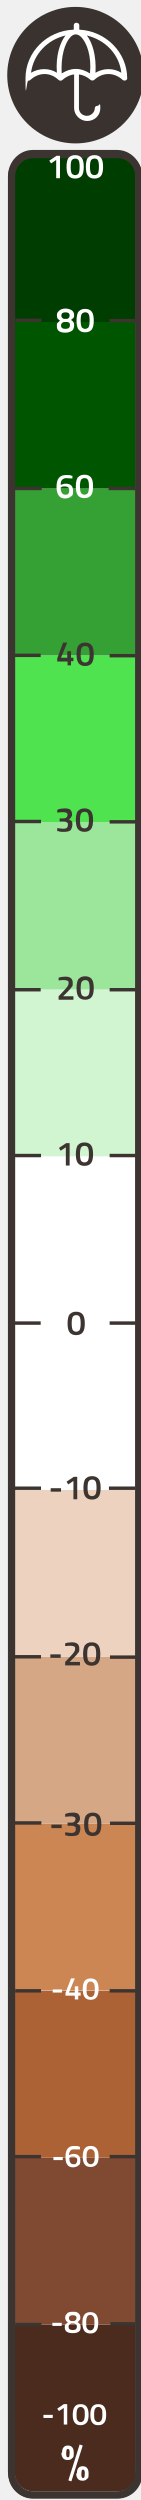
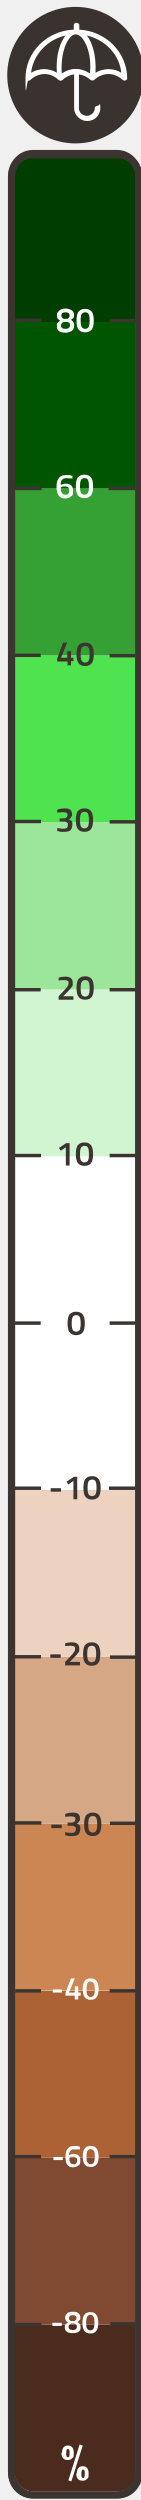
- <svg xmlns="http://www.w3.org/2000/svg" id="Livello_1" width="40.8px" height="725.2px" version="1.1" viewBox="0 0 40.8 725.2">
+ <svg xmlns="http://www.w3.org/2000/svg" id="Livello_1" version="1.1" width="40.8px" height="725.2px" viewBox="0 0 40.8 725.2">
  <defs>
    <style>
      .st0 {
        fill: #ac6235;
      }

      .st1 {
        fill: #050;
      }

      .st2 {
        fill: #003d00;
      }

      .st3 {
        fill: #3c3430;
      }

      .st4 {
        fill: #4a2b1d;
      }

      .st5 {
        stroke-width: 2px;
      }

      .st5, .st6, .st7 {
        fill: none;
      }

      .st5, .st7 {
        stroke: #3c3430;
        stroke-miterlimit: 9.8;
      }

      .st8 {
        fill: #39322e;
      }

      .st9 {
        fill: #fff;
      }

      .st10 {
        fill: #804a32;
      }

      .st11 {
        fill: #4fe34f;
      }

      .st12 {
        fill: #35a135;
      }

      .st13 {
        fill: #d0f5d0;
      }

      .st14 {
        fill: #d6a785;
      }

      .st15 {
        fill: #edd2bf;
      }

      .st16 {
        fill: #9ce69c;
      }

      .st17 {
        fill: #cc8654;
      }
    </style>
  </defs>
  <g>
    <path class="st4" d="M4.3,674.3h35v43.3c0,2.8-2.3,5.1-5.1,5.1H9.7c-3,0-5.4-2.4-5.4-5.4v-43h0Z" />
    <rect class="st10" x="4.3" y="625.9" width="35" height="48.4" />
    <rect class="st0" x="4.3" y="577.5" width="35" height="48.4" />
    <rect class="st17" x="4.3" y="529" width="35" height="48.4" />
    <rect class="st14" x="4.3" y="480.6" width="35" height="48.4" />
    <rect class="st15" x="4.3" y="432.2" width="35" height="48.4" />
    <rect class="st9" x="4.3" y="383.8" width="35" height="48.4" />
    <rect class="st9" x="4.3" y="335.4" width="35" height="48.4" />
    <rect class="st13" x="4.3" y="287" width="35" height="48.4" />
    <rect class="st16" x="4.3" y="238.5" width="35" height="48.5" />
    <rect class="st11" x="4.3" y="190.1" width="35" height="48.4" />
    <rect class="st12" x="4.3" y="141.7" width="35" height="48.4" />
    <rect class="st1" x="4.3" y="93.3" width="35" height="48.4" />
-     <path class="st2" d="M7.4,44.9h28.4c2,0,3.6,1.6,3.6,3.6v44.9H4.3v-45.3c0-1.7,1.4-3.1,3.1-3.1h0Z" />
+     <path class="st2" d="M7.4,44.9h28.4c2,0,3.6,1.6,3.6,3.6v44.9H4.3v-45.3c0-1.7,1.4-3.1,3.1-3.1h0v-.1Z" />
  </g>
  <circle class="st8" cx="21.9" cy="21.8" r="19.8" />
  <rect class="st6" x="8.6" y="680" width="15.4" height="11.8" />
  <path class="st5" d="M34.1,723.8H9.6c-3.4,0-6.2-2.8-6.2-6.2V51.1c0-3.4,2.8-6.2,6.2-6.2h24.5c3.4,0,6.2,2.8,6.2,6.2v666.5c0,3.4-2.8,6.2-6.2,6.2Z" />
  <path class="st9" d="M36.9,22.8h0c0-7.6-6.2-13.8-13.9-14.2v-1.3c0-.3-.3-.7-.8-.7s-.8.3-.8.7v1.3c-7.8.3-14,6.5-14,14.1s.3.7.8.7.3-.1.6-.2c2.5-2.3,5.8-2.3,8.2,0,.1.1.3.2.6.2s.3-.1.5-.2c1-.9,2.2-1.5,3.4-1.6v9.8c0,1.9,1.7,3.7,3.8,3.7s3.8-1.6,3.8-3.7-.3-.7-.8-.7-.8.3-.8.7c0,1.1-1,2.2-2.3,2.2s-2.3-1-2.3-2.2v-9.8c1.1.1,2.4.7,3.4,1.6.2.2.8.2,1,0,2.5-2.3,5.8-2.3,8.3,0,.2.2.7.2.9.1.3-.2.4-.3.4-.5ZM26.1,21.3c-1.3-.8-2.6-1.3-4-1.3h-.2c-1.4,0-2.7.5-4,1.3-.3-4.9.9-8.8,2.5-10.5,1-1.1,2.1-1.1,3.2,0,1.6,1.7,3,5.5,2.5,10.5ZM9,21.1c.7-5.4,4.8-9.6,10-10.8-1.5,1.9-2.9,5.7-2.5,10.8-2.2-1.4-5.1-1.4-7.5,0ZM27.7,21.1c.3-5.1-1-8.9-2.5-10.8,5.4,1.3,9.4,5.5,10,10.8-2.3-1.4-5.1-1.4-7.5,0Z" />
  <line class="st7" x1="4.4" y1="674.3" x2="12" y2="674.3" />
  <path class="st5" d="M34,723.7H9.5c-3.4,0-6.2-3-6.2-6.7V51.2c0-3.7,2.8-6.7,6.2-6.7h24.5c3.4,0,6.2,3,6.2,6.7v665.8c0,3.7-2.8,6.7-6.2,6.7Z" />
-   <g>
-     <path class="st9" d="M12.6,701.4v-.9h2.7v.9h-2.7Z" />
-     <path class="st9" d="M19.5,697.4v5.9h-1v-4.8l-1.4.9-.5-.7,1.9-1.3h1Z" />
-     <path class="st9" d="M21.7,698.1c.4-.5.9-.7,1.7-.7s1.3.2,1.7.7c.4.5.6,1.3.6,2.4s-.2,1.9-.6,2.3-.9.7-1.7.7-1.3-.2-1.7-.7-.6-1.2-.6-2.3.2-1.9.6-2.4ZM24.3,698.7c-.2-.3-.5-.5-.9-.5s-.7.2-.9.5-.3.9-.3,1.7,0,1.4.3,1.7c.2.3.5.5.9.5s.7-.2.9-.5c.2-.3.3-.9.3-1.7s0-1.4-.3-1.7Z" />
-     <path class="st9" d="M26.8,698.1c.4-.5.9-.7,1.7-.7s1.3.2,1.7.7c.4.5.6,1.3.6,2.4s-.2,1.9-.6,2.3c-.4.5-.9.7-1.7.7s-1.3-.2-1.7-.7-.6-1.2-.6-2.3.2-1.9.6-2.4ZM29.4,698.7c-.2-.3-.5-.5-.9-.5s-.7.2-.9.5c-.2.3-.3.9-.3,1.7s0,1.4.3,1.7c.2.3.5.5.9.5s.7-.2.9-.5c.2-.3.3-.9.3-1.7s0-1.4-.3-1.7Z" />
-   </g>
  <line class="st7" x1="32" y1="674.1" x2="39.3" y2="674.1" />
  <g>
    <path class="st9" d="M15.2,674.7v-.9h2.7v.9h-2.7Z" />
-     <path class="st9" d="M19.5,671c.4-.3.9-.4,1.6-.4s1.2,0,1.6.4c.4.3.6.7.6,1.2s0,.6-.2.8c-.1.2-.3.4-.6.6.3.2.5.4.7.6.1.2.2.5.2.9,0,.6-.2,1.1-.6,1.3-.4.3-1,.4-1.7.4-1.5,0-2.3-.5-2.3-1.6s0-.7.2-.9c.1-.2.4-.4.7-.6-.3-.2-.5-.4-.6-.6-.1-.2-.2-.5-.2-.8,0-.5.2-.9.6-1.2h0ZM19.9,675c0,.6.4.9,1.2.9s1.2-.3,1.2-1-.3-.7-.8-.9h-.9c-.5.2-.7.5-.7.9h0ZM22.2,672.4c0-.6-.4-.8-1.1-.8s-1.1.3-1.1.8.2.7.6.9h.9c.5-.2.7-.5.7-.9Z" />
+     <path class="st9" d="M19.5,671c.4-.3.9-.4,1.6-.4s1.2,0,1.6.4c.4.3.6.7.6,1.2s0,.6-.2.8c-.1.2-.3.4-.6.6.3.2.5.4.7.6.1.2.2.5.2.9,0,.6-.2,1.1-.6,1.3-.4.3-1,.4-1.7.4-1.5,0-2.3-.5-2.3-1.6s0-.7.2-.9c.1-.2.4-.4.7-.6-.3-.2-.5-.4-.6-.6-.1-.2-.2-.5-.2-.8,0-.5.2-.9.6-1.2h0v-.1ZM19.9,675c0,.6.4.9,1.2.9s1.2-.3,1.2-1-.3-.7-.8-.9h-.9c-.5.2-.7.5-.7.9h0v.1ZM22.2,672.4c0-.6-.4-.8-1.1-.8s-1.1.3-1.1.8.2.7.6.9h.9c.5-.2.7-.5.7-.9Z" />
    <path class="st9" d="M24.5,671.4c.4-.5,1-.7,1.7-.7s1.3.2,1.7.7c.4.5.6,1.3.6,2.4s-.2,1.9-.6,2.4-1,.7-1.7.7-1.3-.2-1.7-.7-.6-1.3-.6-2.4.2-1.9.6-2.4ZM27.1,672c-.2-.3-.5-.5-.9-.5s-.8.2-.9.5c-.2.3-.3.9-.3,1.8s0,1.4.3,1.7c.2.3.5.5.9.5s.7-.2.9-.5c.2-.3.3-.9.3-1.7s0-1.4-.3-1.8Z" />
  </g>
  <line class="st7" x1="4.1" y1="625.6" x2="11.9" y2="625.6" />
  <line class="st7" x1="31.8" y1="625.6" x2="39.5" y2="625.6" />
  <g>
    <path class="st9" d="M15.5,626.6v-.9h2.7v.9h-2.7Z" />
-     <path class="st9" d="M23.1,623.5c-.6,0-1.1,0-1.6,0s-.8,0-1.1.4c-.2.3-.4.7-.4,1.2h.2c.4-.2.8-.3,1.1-.3,1.3,0,2,.6,2,1.9s-.2,1.1-.6,1.5c-.4.3-.9.5-1.6.5s-1.3-.3-1.6-.8c-.4-.5-.5-1.3-.5-2.3,0-2,.8-3.1,2.4-3.1s.9,0,1.5.2h.3v.8h0ZM20.3,625.9h-.2c0,1.3.4,1.9,1.2,1.9s.6,0,.8-.3c.2-.2.3-.5.3-.8s0-.6-.3-.8-.4-.3-.8-.3-.7,0-1.1.2h.1Z" />
+     <path class="st9" d="M23.1,623.5h-1.6c-.5,0-.8,0-1.1.4-.2.3-.4.7-.4,1.2h.2c.4-.2.8-.3,1.1-.3,1.3,0,2,.6,2,1.9s-.2,1.1-.6,1.5c-.4.3-.9.5-1.6.5s-1.3-.3-1.6-.8c-.4-.5-.5-1.3-.5-2.3,0-2,.8-3.1,2.4-3.1s.9,0,1.5.2h.3v.8h-.1ZM20.3,625.9h-.2c0,1.3.4,1.9,1.2,1.9s.6,0,.8-.3c.2-.2.3-.5.3-.8s0-.6-.3-.8-.4-.3-.8-.3-.7,0-1.1.2h.1v.1Z" />
    <path class="st9" d="M24.6,623.2c.4-.5.9-.7,1.7-.7s1.3.2,1.7.7c.4.5.6,1.3.6,2.4s-.2,1.9-.6,2.3-.9.7-1.7.7-1.3-.2-1.7-.7-.6-1.2-.6-2.3.2-1.9.6-2.4ZM27.2,623.9c-.2-.3-.5-.5-.9-.5s-.7.2-.9.5c-.2.3-.3.9-.3,1.7s0,1.4.3,1.7c.2.3.5.5.9.5s.7-.2.9-.5c.2-.3.3-.9.3-1.7s0-1.4-.3-1.7Z" />
  </g>
  <line class="st7" x1="4.4" y1="577.5" x2="11.9" y2="577.5" />
  <line class="st7" x1="31.8" y1="577.5" x2="39.4" y2="577.5" />
  <g>
    <path class="st9" d="M15.3,578v-.9h2.7v.9h-2.7Z" />
    <path class="st9" d="M21.7,580v-1.1h-2.7v-.8l1.6-4.2h1.1l-1.7,4.1h1.7v-1.8h1v1.8h.7v.9h-.7v1.1h-1Z" />
    <path class="st9" d="M24.6,574.6c.4-.5,1-.7,1.7-.7s1.3.2,1.7.7c.4.5.6,1.3.6,2.4s-.2,1.9-.6,2.4-1,.7-1.7.7-1.3-.2-1.7-.7-.6-1.3-.6-2.4.2-1.9.6-2.4ZM27.2,575.3c-.2-.3-.5-.5-.9-.5s-.8.2-.9.5c-.2.3-.3.9-.3,1.8s0,1.4.3,1.7c.2.3.5.5.9.5s.7-.2.9-.5c.2-.3.3-.9.3-1.7s0-1.4-.3-1.8Z" />
  </g>
  <line class="st7" x1="4.2" y1="528.8" x2="12" y2="528.8" />
  <line class="st7" x1="31.9" y1="528.9" x2="39.6" y2="528.9" />
  <g>
    <path class="st3" d="M14.9,530.3v-1h3v1h-3Z" />
-     <path class="st3" d="M19.1,526.1c.6-.2,1.3-.3,2-.3s1.3.1,1.6.4.5.7.5,1.3,0,.5-.2.7c-.1.2-.2.4-.3.5-.1,0-.2.2-.4.3.4.2.6.3.8.5.2.2.2.5.2,1s-.2,1.2-.5,1.6c-.3.3-.9.5-1.7.5h-1c-.4,0-.6-.1-.9-.2h-.3v-.9c.7.1,1.4.2,1.9.2.8,0,1.2-.4,1.2-1.1s-.1-.6-.3-.7c-.2-.2-.5-.3-.8-.3h-1.3v-.9h1.3c.2,0,.5-.1.7-.3.2-.2.3-.5.3-.7s0-.5-.3-.6c-.2-.1-.4-.2-.8-.2s-1.1,0-1.6.1h-.3v-.8h.2Z" />
-     <path class="st3" d="M25,526.6c.4-.5,1-.8,1.9-.8s1.5.3,1.9.8.6,1.4.6,2.6-.2,2.1-.6,2.6-1,.8-1.9.8-1.5-.3-1.9-.8-.6-1.4-.6-2.6.2-2.1.6-2.7h0ZM27.9,527.3c-.2-.4-.5-.5-1-.5s-.8.2-1,.5-.3,1-.3,1.9.1,1.5.3,1.9c.2.3.6.5,1,.5s.8-.2,1-.5c.2-.4.3-1,.3-1.9s-.1-1.6-.3-1.9Z" />
+     <path class="st3" d="M19.1,526.1c.6-.2,1.3-.3,2-.3s1.3.1,1.6.4.5.7.5,1.3,0,.5-.2.7c-.1.2-.2.4-.3.5-.1,0-.2.2-.4.3.4.2.6.3.8.5.2.2.2.5.2,1s-.2,1.2-.5,1.6c-.3.3-.9.5-1.7.5h-1c-.4,0-.6-.1-.9-.2h-.3v-.9c.7.1,1.4.2,1.9.2.8,0,1.2-.4,1.2-1.1s-.1-.6-.3-.7c-.2-.2-.5-.3-.8-.3h-1.3v-.9h1.3c.2,0,.5-.1.7-.3s.3-.5.3-.7,0-.5-.3-.6c-.2-.1-.4-.2-.8-.2s-1.1,0-1.6.1h-.3v-.8h.2v-.1Z" />
+     <path class="st3" d="M25,526.6c.4-.5,1-.8,1.9-.8s1.5.3,1.9.8.6,1.4.6,2.6-.2,2.1-.6,2.6-1,.8-1.9.8-1.5-.3-1.9-.8-.6-1.4-.6-2.6.2-2.1.6-2.7h0v.1ZM27.9,527.3c-.2-.4-.5-.5-1-.5s-.8.2-1,.5-.3,1-.3,1.9.1,1.5.3,1.9c.2.3.6.5,1,.5s.8-.2,1-.5c.2-.4.3-1,.3-1.9s-.1-1.6-.3-1.9Z" />
  </g>
  <line class="st7" x1="4.3" y1="480.6" x2="11.9" y2="480.6" />
  <line class="st7" x1="31.9" y1="480.7" x2="39.5" y2="480.7" />
  <g>
    <path class="st3" d="M14.6,480.9v-1h3v1h-3Z" />
    <path class="st3" d="M23.1,483.1h-4.2v-1l1.6-1.7c.5-.5.8-.9,1-1.2.2-.3.3-.6.3-.9s0-.6-.3-.7-.5-.2-1-.2-.9,0-1.4.1h-.2v-.8c.6-.2,1.3-.3,2-.3,1.4,0,2.1.6,2.1,1.8s-.1.9-.3,1.2-.6.8-1.1,1.3l-1.4,1.4h3v1h-.1Z" />
-     <path class="st3" d="M24.7,477.2c.4-.5,1-.8,1.9-.8s1.5.3,1.9.8.6,1.4.6,2.6-.2,2.1-.6,2.6-1,.8-1.9.8-1.5-.3-1.9-.8-.6-1.4-.6-2.6.2-2.1.6-2.7h0ZM27.6,477.9c-.2-.4-.5-.5-1-.5s-.8.2-1,.5-.3,1-.3,1.9.1,1.5.3,1.9c.2.3.6.5,1,.5s.8-.2,1-.5c.2-.4.3-1,.3-1.9s-.1-1.6-.3-1.9Z" />
+     <path class="st3" d="M24.7,477.2c.4-.5,1-.8,1.9-.8s1.5.3,1.9.8.6,1.4.6,2.6-.2,2.1-.6,2.6-1,.8-1.9.8-1.5-.3-1.9-.8-.6-1.4-.6-2.6.2-2.1.6-2.7h0v.1ZM27.6,477.9c-.2-.4-.5-.5-1-.5s-.8.2-1,.5-.3,1-.3,1.9.1,1.5.3,1.9c.2.3.6.5,1,.5s.8-.2,1-.5c.2-.4.3-1,.3-1.9s-.1-1.6-.3-1.9Z" />
  </g>
  <line class="st7" x1="4" y1="431.7" x2="11.9" y2="431.7" />
  <line class="st7" x1="31.6" y1="431.7" x2="39.3" y2="431.7" />
  <g>
    <path class="st3" d="M14.7,432.7v-1h3v1h-3Z" />
-     <path class="st3" d="M22.4,428.3v6.6h-1.1v-5.3l-1.5,1-.5-.8,2.1-1.4h1Z" />
-     <path class="st3" d="M24.8,429c.4-.5,1-.8,1.9-.8s1.5.3,1.9.8.6,1.4.6,2.6-.2,2.1-.6,2.6-1,.8-1.9.8-1.5-.3-1.9-.8-.6-1.4-.6-2.6.2-2.1.6-2.7h0ZM27.7,429.7c-.2-.4-.6-.5-1-.5s-.8.2-1,.5-.3,1-.3,1.9.1,1.5.3,1.9c.2.3.6.5,1,.5s.8-.2,1-.5c.2-.4.3-1,.3-1.9s-.1-1.6-.3-1.9Z" />
+     <path class="st3" d="M22.4,428.3v6.6h-1.1v-5.3l-1.5,1-.5-.8,2.1-1.4h1v-.1Z" />
+     <path class="st3" d="M24.8,429c.4-.5,1-.8,1.9-.8s1.5.3,1.9.8.6,1.4.6,2.6-.2,2.1-.6,2.6-1,.8-1.9.8-1.5-.3-1.9-.8-.6-1.4-.6-2.6.2-2.1.6-2.7h0v.1ZM27.7,429.7c-.2-.4-.6-.5-1-.5s-.8.2-1,.5-.3,1-.3,1.9.1,1.5.3,1.9c.2.3.6.5,1,.5s.8-.2,1-.5c.2-.4.3-1,.3-1.9s-.1-1.6-.3-1.9Z" />
  </g>
  <line class="st7" x1="4.3" y1="383.8" x2="11.8" y2="383.8" />
  <line class="st7" x1="31.8" y1="383.8" x2="39.4" y2="383.8" />
  <g>
-     <path class="st3" d="M20.2,331.5v6.6h-1.1v-5.3l-1.5,1-.5-.8,2.1-1.4h1Z" />
-     <path class="st3" d="M22.6,332.2c.4-.5,1-.8,1.9-.8s1.5.3,1.9.8.6,1.4.6,2.6-.2,2.1-.6,2.6-1,.8-1.9.8-1.5-.3-1.9-.8-.6-1.4-.6-2.6.2-2.1.6-2.7h0ZM25.5,332.9c-.2-.4-.5-.5-1-.5s-.8.2-1,.5c-.2.4-.3,1-.3,1.9s.1,1.5.3,1.9c.2.3.6.5,1,.5s.8-.2,1-.5c.2-.4.3-1,.3-1.9s-.1-1.6-.3-1.9Z" />
+     <path class="st3" d="M20.2,331.5v6.6h-1.1v-5.3l-1.5,1-.5-.8,2.1-1.4h1v-.1Z" />
+     <path class="st3" d="M22.6,332.2c.4-.5,1-.8,1.9-.8s1.5.3,1.9.8.6,1.4.6,2.6-.2,2.1-.6,2.6-1,.8-1.9.8-1.5-.3-1.9-.8-.6-1.4-.6-2.6.2-2.1.6-2.7h0v.1ZM25.5,332.9c-.2-.4-.5-.5-1-.5s-.8.2-1,.5c-.2.4-.3,1-.3,1.9s.1,1.5.3,1.9c.2.3.6.5,1,.5s.8-.2,1-.5c.2-.4.3-1,.3-1.9s-.1-1.6-.3-1.9Z" />
  </g>
  <line class="st7" x1="4.1" y1="335.2" x2="11.9" y2="335.2" />
  <line class="st7" x1="31.8" y1="335.2" x2="39.5" y2="335.2" />
  <g>
    <path class="st3" d="M21.2,290h-4.2v-1l1.6-1.7c.5-.5.8-.9,1-1.2.2-.3.3-.6.3-.9s0-.6-.3-.7-.5-.2-1-.2-.9,0-1.4.1h-.2v-.8c.6-.2,1.3-.3,2-.3,1.4,0,2.1.6,2.1,1.8s-.1.9-.3,1.2-.6.8-1.1,1.3l-1.4,1.4h3v1h-.1Z" />
-     <path class="st3" d="M22.8,284c.4-.5,1-.8,1.9-.8s1.5.3,1.9.8.6,1.4.6,2.6-.2,2.1-.6,2.6-1,.8-1.9.8-1.5-.3-1.9-.8-.6-1.4-.6-2.6.2-2.1.6-2.7h0ZM25.7,284.8c-.2-.4-.6-.5-1-.5s-.8.2-1,.5-.3,1-.3,1.9.1,1.5.3,1.9c.2.3.6.5,1,.5s.8-.2,1-.5c.2-.4.3-1,.3-1.9s-.1-1.6-.3-1.9Z" />
+     <path class="st3" d="M22.8,284c.4-.5,1-.8,1.9-.8s1.5.3,1.9.8.6,1.4.6,2.6-.2,2.1-.6,2.6-1,.8-1.9.8-1.5-.3-1.9-.8-.6-1.4-.6-2.6.2-2.1.6-2.7h0v.1ZM25.7,284.8c-.2-.4-.6-.5-1-.5s-.8.2-1,.5-.3,1-.3,1.9.1,1.5.3,1.9c.2.3.6.5,1,.5s.8-.2,1-.5c.2-.4.3-1,.3-1.9s-.1-1.6-.3-1.9Z" />
  </g>
  <line class="st7" x1="4.2" y1="287.1" x2="11.8" y2="287.1" />
  <line class="st7" x1="31.8" y1="287.1" x2="39.4" y2="287.1" />
  <g>
-     <path class="st3" d="M16.8,234.8c.6-.2,1.3-.3,2-.3s1.3.1,1.6.4.5.7.5,1.3,0,.5-.2.7c-.1.2-.2.4-.3.5-.1,0-.2.2-.4.3.4.2.6.3.8.5.2.2.2.5.2,1s-.2,1.2-.5,1.6c-.3.3-.9.5-1.7.5h-1c-.4,0-.6-.1-.9-.2h-.3v-.9c.7.1,1.4.2,1.9.2.8,0,1.2-.4,1.2-1.1s-.1-.6-.3-.7c-.2-.2-.5-.3-.8-.3h-1.3v-.9h1.3c.2,0,.5-.1.7-.3s.3-.5.3-.7,0-.5-.3-.6c-.2-.1-.4-.2-.8-.2s-1.1,0-1.6.1h-.3v-.8h.2Z" />
-     <path class="st3" d="M22.6,235.3c.4-.5,1-.8,1.9-.8s1.5.3,1.9.8.6,1.4.6,2.6-.2,2.1-.6,2.6-1,.8-1.9.8-1.5-.3-1.9-.8-.6-1.4-.6-2.6.2-2.1.6-2.7h0ZM25.5,236c-.2-.4-.5-.5-1-.5s-.8.2-1,.5c-.2.4-.3,1-.3,1.9s.1,1.5.3,1.9c.2.3.6.5,1,.5s.8-.2,1-.5c.2-.4.3-1,.3-1.9s-.1-1.6-.3-1.9Z" />
+     <path class="st3" d="M16.8,234.8c.6-.2,1.3-.3,2-.3s1.3.1,1.6.4.5.7.5,1.3,0,.5-.2.7c-.1.2-.2.4-.3.5-.1,0-.2.2-.4.3.4.2.6.3.8.5.2.2.2.5.2,1s-.2,1.2-.5,1.6c-.3.3-.9.5-1.7.5h-1c-.4,0-.6-.1-.9-.2h-.3v-.9c.7.1,1.4.2,1.9.2.8,0,1.2-.4,1.2-1.1s-.1-.6-.3-.7c-.2-.2-.5-.3-.8-.3h-1.3v-.9h1.3c.2,0,.5-.1.7-.3s.3-.5.3-.7,0-.5-.3-.6c-.2-.1-.4-.2-.8-.2s-1.1,0-1.6.1h-.3v-.8h.2v-.1Z" />
+     <path class="st3" d="M22.6,235.3c.4-.5,1-.8,1.9-.8s1.5.3,1.9.8.6,1.4.6,2.6-.2,2.1-.6,2.6-1,.8-1.9.8-1.5-.3-1.9-.8-.6-1.4-.6-2.6.2-2.1.6-2.7h0v.1ZM25.5,236c-.2-.4-.5-.5-1-.5s-.8.2-1,.5c-.2.4-.3,1-.3,1.9s.1,1.5.3,1.9c.2.3.6.5,1,.5s.8-.2,1-.5c.2-.4.3-1,.3-1.9s-.1-1.6-.3-1.9Z" />
  </g>
  <line class="st7" x1="4.1" y1="238.3" x2="11.9" y2="238.3" />
  <line class="st7" x1="31.8" y1="238.4" x2="39.5" y2="238.4" />
  <g>
-     <path class="st3" d="M19.6,193.1v-1.2h-3v-.9l1.7-4.6h1.2l-1.8,4.4h1.8v-1.9h1.1v1.9h.7v1h-.7v1.2h-1.1,0Z" />
-     <path class="st3" d="M22.8,187.2c.4-.5,1-.8,1.9-.8s1.5.3,1.9.8.6,1.4.6,2.6-.2,2.1-.6,2.6-1,.8-1.9.8-1.5-.3-1.9-.8-.6-1.4-.6-2.6.2-2.1.6-2.7h0ZM25.7,187.9c-.2-.4-.6-.5-1-.5s-.8.2-1,.5-.3,1-.3,1.9.1,1.5.3,1.9c.2.3.6.5,1,.5s.8-.2,1-.5c.2-.4.3-1,.3-1.9s-.1-1.6-.3-1.9Z" />
+     <path class="st3" d="M19.6,193.1v-1.2h-3v-.9l1.7-4.6h1.2l-1.8,4.4h1.8v-1.9h1.1v1.9h.7v1h-.7v1.2h-1.1l.1.1Z" />
+     <path class="st3" d="M22.8,187.2c.4-.5,1-.8,1.9-.8s1.5.3,1.9.8.6,1.4.6,2.6-.2,2.1-.6,2.6-1,.8-1.9.8-1.5-.3-1.9-.8-.6-1.4-.6-2.6.2-2.1.6-2.7h0v.1ZM25.7,187.9c-.2-.4-.6-.5-1-.5s-.8.2-1,.5-.3,1-.3,1.9.1,1.5.3,1.9c.2.3.6.5,1,.5s.8-.2,1-.5c.2-.4.3-1,.3-1.9s-.1-1.6-.3-1.9Z" />
  </g>
  <line class="st7" x1="4.2" y1="190.1" x2="11.8" y2="190.1" />
  <line class="st7" x1="31.8" y1="190.2" x2="39.4" y2="190.2" />
  <g>
-     <path class="st9" d="M21,138.8c-.6,0-1.2-.1-1.8-.1s-.9.2-1.2.5c-.3.3-.4.8-.4,1.4h.2c.5-.2.9-.3,1.2-.3,1.5,0,2.2.7,2.2,2.1s-.2,1.3-.6,1.6c-.4.4-1,.6-1.8.6s-1.4-.3-1.8-.9c-.4-.6-.6-1.4-.6-2.5,0-2.3.9-3.4,2.7-3.4s1,0,1.6.2h.3v.9c-.1,0,0-.1,0-.1ZM17.8,141.4h-.2c0,1.4.5,2.1,1.3,2.1s.7-.1.9-.3c.2-.2.3-.5.3-.9s-.1-.7-.3-.9c-.2-.2-.5-.3-.9-.3s-.8,0-1.2.2h.1Z" />
-     <path class="st9" d="M22.6,138.5c.4-.5,1-.8,1.9-.8s1.5.3,1.9.8.6,1.4.6,2.6-.2,2.1-.6,2.6-1,.8-1.9.8-1.5-.3-1.9-.8-.6-1.4-.6-2.6.2-2.1.6-2.7h0ZM25.5,139.2c-.2-.4-.5-.5-1-.5s-.8.2-1,.5c-.2.4-.3,1-.3,1.9s.1,1.5.3,1.9c.2.3.6.5,1,.5s.8-.2,1-.5c.2-.4.3-1,.3-1.9s-.1-1.6-.3-1.9Z" />
+     <path class="st9" d="M21,138.8c-.6,0-1.2-.1-1.8-.1s-.9.2-1.2.5c-.3.3-.4.8-.4,1.4h.2c.5-.2.9-.3,1.2-.3,1.5,0,2.2.7,2.2,2.1s-.2,1.3-.6,1.6c-.4.4-1,.6-1.8.6s-1.4-.3-1.8-.9c-.4-.6-.6-1.4-.6-2.5,0-2.3.9-3.4,2.7-3.4s1,0,1.6.2h.3v.9c-.1,0,0-.1,0-.1ZM17.8,141.4h-.2c0,1.4.5,2.1,1.3,2.1s.7-.1.9-.3c.2-.2.3-.5.3-.9s-.1-.7-.3-.9c-.2-.2-.5-.3-.9-.3s-.8,0-1.2.2h.1v.1Z" />
+     <path class="st9" d="M22.6,138.5c.4-.5,1-.8,1.9-.8s1.5.3,1.9.8.6,1.4.6,2.6-.2,2.1-.6,2.6-1,.8-1.9.8-1.5-.3-1.9-.8-.6-1.4-.6-2.6.2-2.1.6-2.7h0v.1ZM25.5,139.2c-.2-.4-.5-.5-1-.5s-.8.2-1,.5c-.2.4-.3,1-.3,1.9s.1,1.5.3,1.9c.2.3.6.5,1,.5s.8-.2,1-.5c.2-.4.3-1,.3-1.9s-.1-1.6-.3-1.9Z" />
  </g>
  <line class="st7" x1="4.3" y1="141.7" x2="12.1" y2="141.7" />
  <g>
-     <path class="st9" d="M17.3,90c.4-.3,1-.5,1.7-.5s1.3.2,1.8.5c.4.3.7.7.7,1.3s0,.7-.2.9-.4.4-.7.6c.3.2.6.4.7.7.2.2.2.5.2,1s-.2,1.2-.7,1.5-1.1.5-1.8.5c-1.7,0-2.5-.6-2.5-1.8s0-.8.2-1,.4-.5.7-.7c-.3-.2-.5-.4-.7-.6-.1-.2-.2-.5-.2-.9,0-.6.2-1,.6-1.3l.2-.2ZM17.7,94.4c0,.7.4,1,1.3,1s1.3-.4,1.3-1.1-.3-.8-.8-.9h-1c-.5.2-.8.5-.8,1ZM20.2,91.5c0-.6-.4-.9-1.2-.9s-1.2.3-1.2.9.2.7.7,1h1c.5-.2.7-.5.7-1Z" />
-     <path class="st9" d="M22.8,90.4c.4-.5,1-.8,1.9-.8s1.5.3,1.9.8.6,1.4.6,2.6-.2,2.1-.6,2.6-1,.8-1.9.8-1.5-.3-1.9-.8-.6-1.4-.6-2.6.2-2.1.6-2.7h0ZM25.7,91.1c-.2-.4-.6-.5-1-.5s-.8.2-1,.5-.3,1-.3,1.9.1,1.5.3,1.9c.2.3.6.5,1,.5s.8-.2,1-.5c.2-.4.3-1,.3-1.9s-.1-1.6-.3-1.9Z" />
+     <path class="st9" d="M17.3,90c.4-.3,1-.5,1.7-.5s1.3.2,1.8.5c.4.3.7.7.7,1.3s0,.7-.2.9-.4.4-.7.6c.3.2.6.4.7.7.2.2.2.5.2,1s-.2,1.2-.7,1.5-1.1.5-1.8.5c-1.7,0-2.5-.6-2.5-1.8s0-.8.2-1,.4-.5.7-.7c-.3-.2-.5-.4-.7-.6-.1-.2-.2-.5-.2-.9,0-.6.2-1,.6-1.3,0,0,.2-.2.2-.2ZM17.7,94.4c0,.7.4,1,1.3,1s1.3-.4,1.3-1.1-.3-.8-.8-.9h-1c-.5.2-.8.5-.8,1ZM20.2,91.5c0-.6-.4-.9-1.2-.9s-1.2.3-1.2.9.2.7.7,1h1c.5-.2.7-.5.7-1Z" />
+     <path class="st9" d="M22.8,90.4c.4-.5,1-.8,1.9-.8s1.5.3,1.9.8.6,1.4.6,2.6-.2,2.1-.6,2.6-1,.8-1.9.8-1.5-.3-1.9-.8-.6-1.4-.6-2.6.2-2.1.6-2.7h0v.1ZM25.7,91.1c-.2-.4-.6-.5-1-.5s-.8.2-1,.5-.3,1-.3,1.9.1,1.5.3,1.9c.2.3.6.5,1,.5s.8-.2,1-.5c.2-.4.3-1,.3-1.9s-.1-1.6-.3-1.9Z" />
  </g>
  <line class="st7" x1="4.5" y1="92.9" x2="12" y2="92.9" />
  <line class="st7" x1="31.8" y1="93" x2="39.4" y2="93" />
-   <g>
-     <path class="st9" d="M17.4,45.1v6.6h-1.1v-5.3l-1.5,1-.5-.8,2.1-1.4h1Z" />
-     <path class="st9" d="M19.9,45.8c.4-.5,1-.8,1.9-.8s1.5.3,1.9.8.6,1.4.6,2.6-.2,2.1-.6,2.6-1,.8-1.9.8-1.5-.3-1.9-.8-.6-1.4-.6-2.6.2-2.1.6-2.7h0ZM22.8,46.5c-.2-.4-.6-.5-1-.5s-.8.2-1,.5-.3,1-.3,1.9.1,1.5.3,1.9c.2.3.6.5,1,.5s.8-.2,1-.5c.2-.4.3-1,.3-1.9s-.1-1.6-.3-1.9Z" />
-     <path class="st9" d="M25.5,45.8c.4-.5,1-.8,1.9-.8s1.5.3,1.9.8.6,1.4.6,2.6-.2,2.1-.6,2.6-1,.8-1.9.8-1.5-.3-1.9-.8-.6-1.4-.6-2.6.2-2.1.6-2.7h0ZM28.4,46.5c-.2-.4-.5-.5-1-.5s-.8.2-1,.5-.3,1-.3,1.9.1,1.5.3,1.9c.2.3.6.5,1,.5s.8-.2,1-.5c.2-.4.3-1,.3-1.9s-.1-1.6-.3-1.9Z" />
-   </g>
-   <path class="st9" d="M18,711.5c0-1.4.6-2.1,1.7-2.1s1.7.7,1.7,2.1-.1,1.3-.5,1.6c-.3.4-.7.5-1.3.5s-1-.2-1.3-.5c-.3-.4-.5-.9-.5-1.6h.2ZM19.3,710.7c0,.2-.1.5-.1.9s0,.7.1.9c0,.2.2.3.4.3s.3,0,.4-.3c0-.2.1-.5.1-.9s0-.7-.1-.9c0-.2-.2-.3-.4-.3s-.3,0-.4.3ZM19.8,719.6l3.3-10.5.9.3-3.3,10.4-.9-.3h0ZM22.3,717.5c0-1.4.6-2.1,1.7-2.1s1.7.7,1.7,2.1-.1,1.3-.5,1.6c-.3.4-.7.5-1.3.5s-1-.2-1.3-.5c-.3-.4-.5-.9-.5-1.6h.2ZM24.1,716.4c-.2,0-.3,0-.4.3,0,.2-.1.5-.1.9s0,.7.1.9c0,.2.2.3.4.3s.3,0,.4-.3c0-.2.1-.5.1-.9s0-.7-.1-.9-.2-.3-.4-.3Z" />
-   <path class="st3" d="M20.2,381.3c.4-.5,1-.8,1.9-.8s1.5.3,1.9.8.6,1.4.6,2.6-.2,2.1-.6,2.6-1,.8-1.9.8-1.5-.3-1.9-.8-.6-1.4-.6-2.6.2-2.1.6-2.7h0ZM23.1,382c-.2-.4-.5-.5-1-.5s-.8.2-1,.5c-.2.4-.3,1-.3,1.9s.1,1.5.3,1.9c.2.3.6.5,1,.5s.8-.2,1-.5c.2-.4.3-1,.3-1.9s-.1-1.6-.3-1.9Z" />
+   <path class="st9" d="M18,711.5c0-1.4.6-2.1,1.7-2.1s1.7.7,1.7,2.1-.1,1.3-.5,1.6c-.3.4-.7.5-1.3.5s-1-.2-1.3-.5c-.3-.4-.5-.9-.5-1.6,0,0,.2,0,.2,0ZM19.3,710.7c0,.2-.1.5-.1.9s0,.7.1.9c0,.2.2.3.4.3s.3,0,.4-.3c0-.2.1-.5.1-.9s0-.7-.1-.9c0-.2-.2-.3-.4-.3s-.3,0-.4.3ZM19.8,719.6l3.3-10.5.9.3-3.3,10.4-.9-.3h0v.1ZM22.3,717.5c0-1.4.6-2.1,1.7-2.1s1.7.7,1.7,2.1-.1,1.3-.5,1.6c-.3.4-.7.5-1.3.5s-1-.2-1.3-.5c-.3-.4-.5-.9-.5-1.6,0,0,.2,0,.2,0ZM24.1,716.4c-.2,0-.3,0-.4.3,0,.2-.1.5-.1.9s0,.7.1.9c0,.2.2.3.4.3s.3,0,.4-.3c0-.2.1-.5.1-.9s0-.7-.1-.9-.2-.3-.4-.3Z" />
+   <path class="st3" d="M20.2,381.3c.4-.5,1-.8,1.9-.8s1.5.3,1.9.8.6,1.4.6,2.6-.2,2.1-.6,2.6-1,.8-1.9.8-1.5-.3-1.9-.8-.6-1.4-.6-2.6.2-2.1.6-2.7h0v.1ZM23.1,382c-.2-.4-.5-.5-1-.5s-.8.2-1,.5c-.2.4-.3,1-.3,1.9s.1,1.5.3,1.9c.2.3.6.5,1,.5s.8-.2,1-.5c.2-.4.3-1,.3-1.9s-.1-1.6-.3-1.9Z" />
  <line class="st7" x1="31.5" y1="141.7" x2="39.3" y2="141.7" />
</svg>
